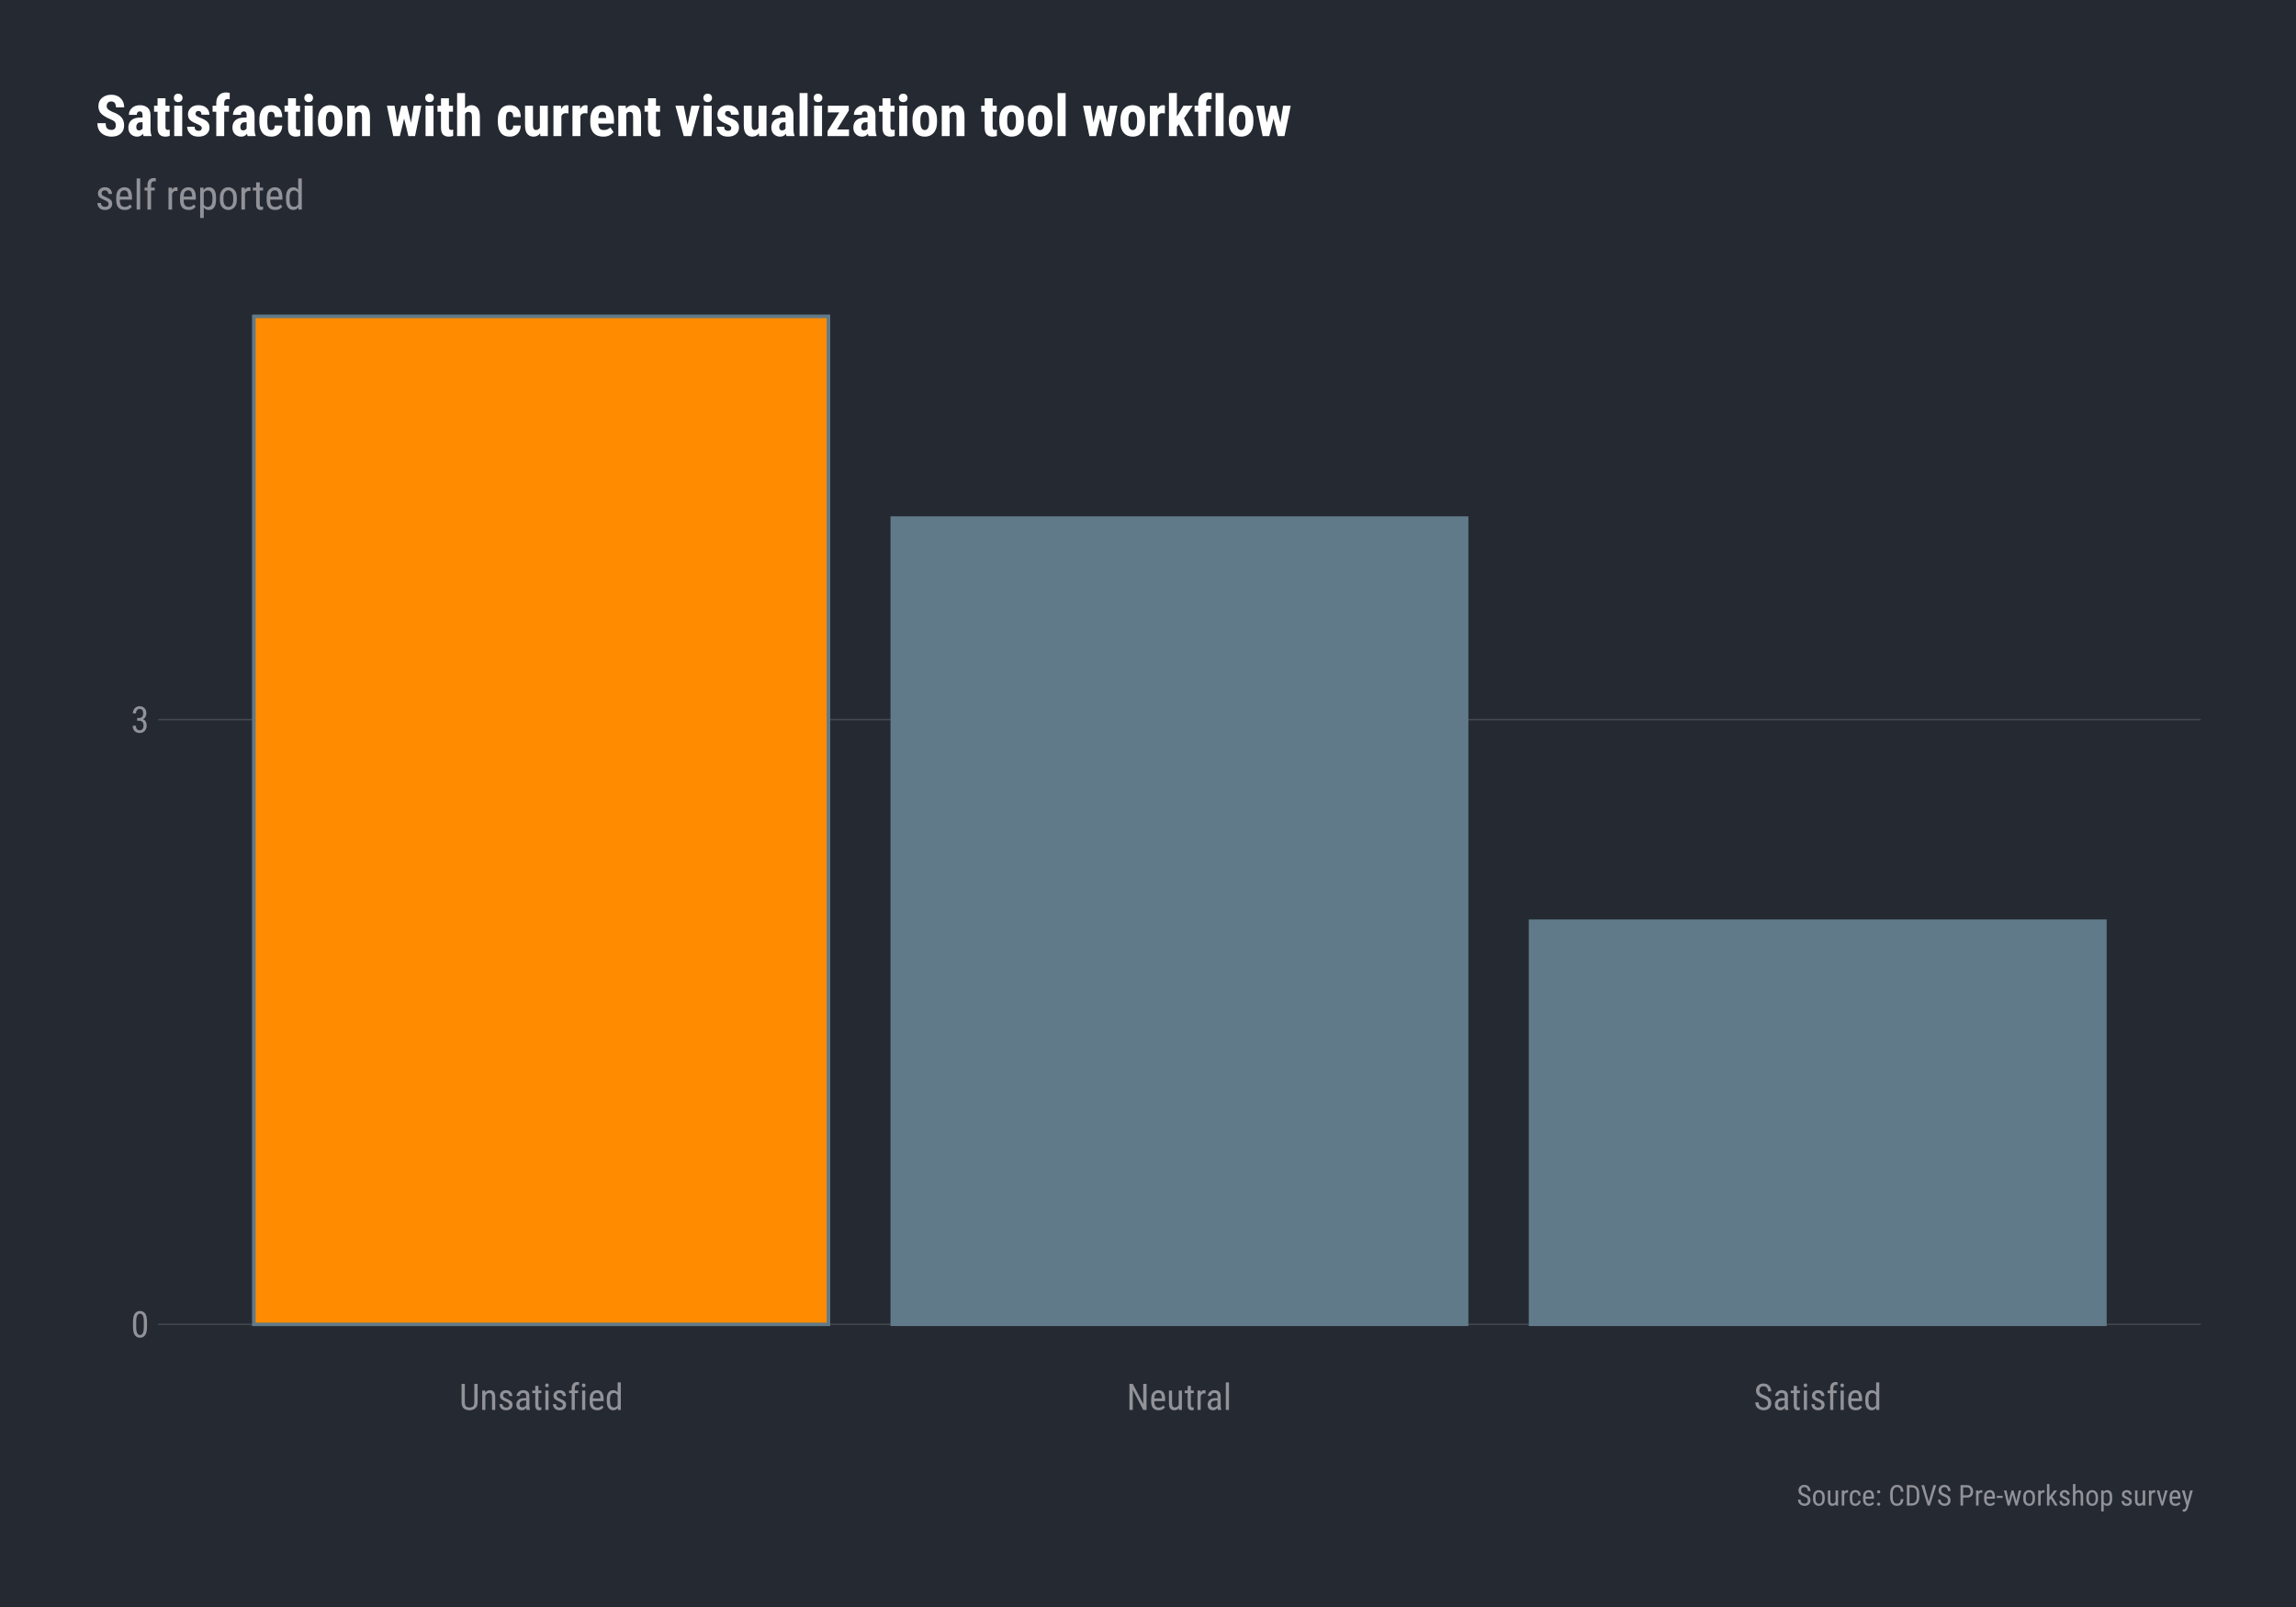
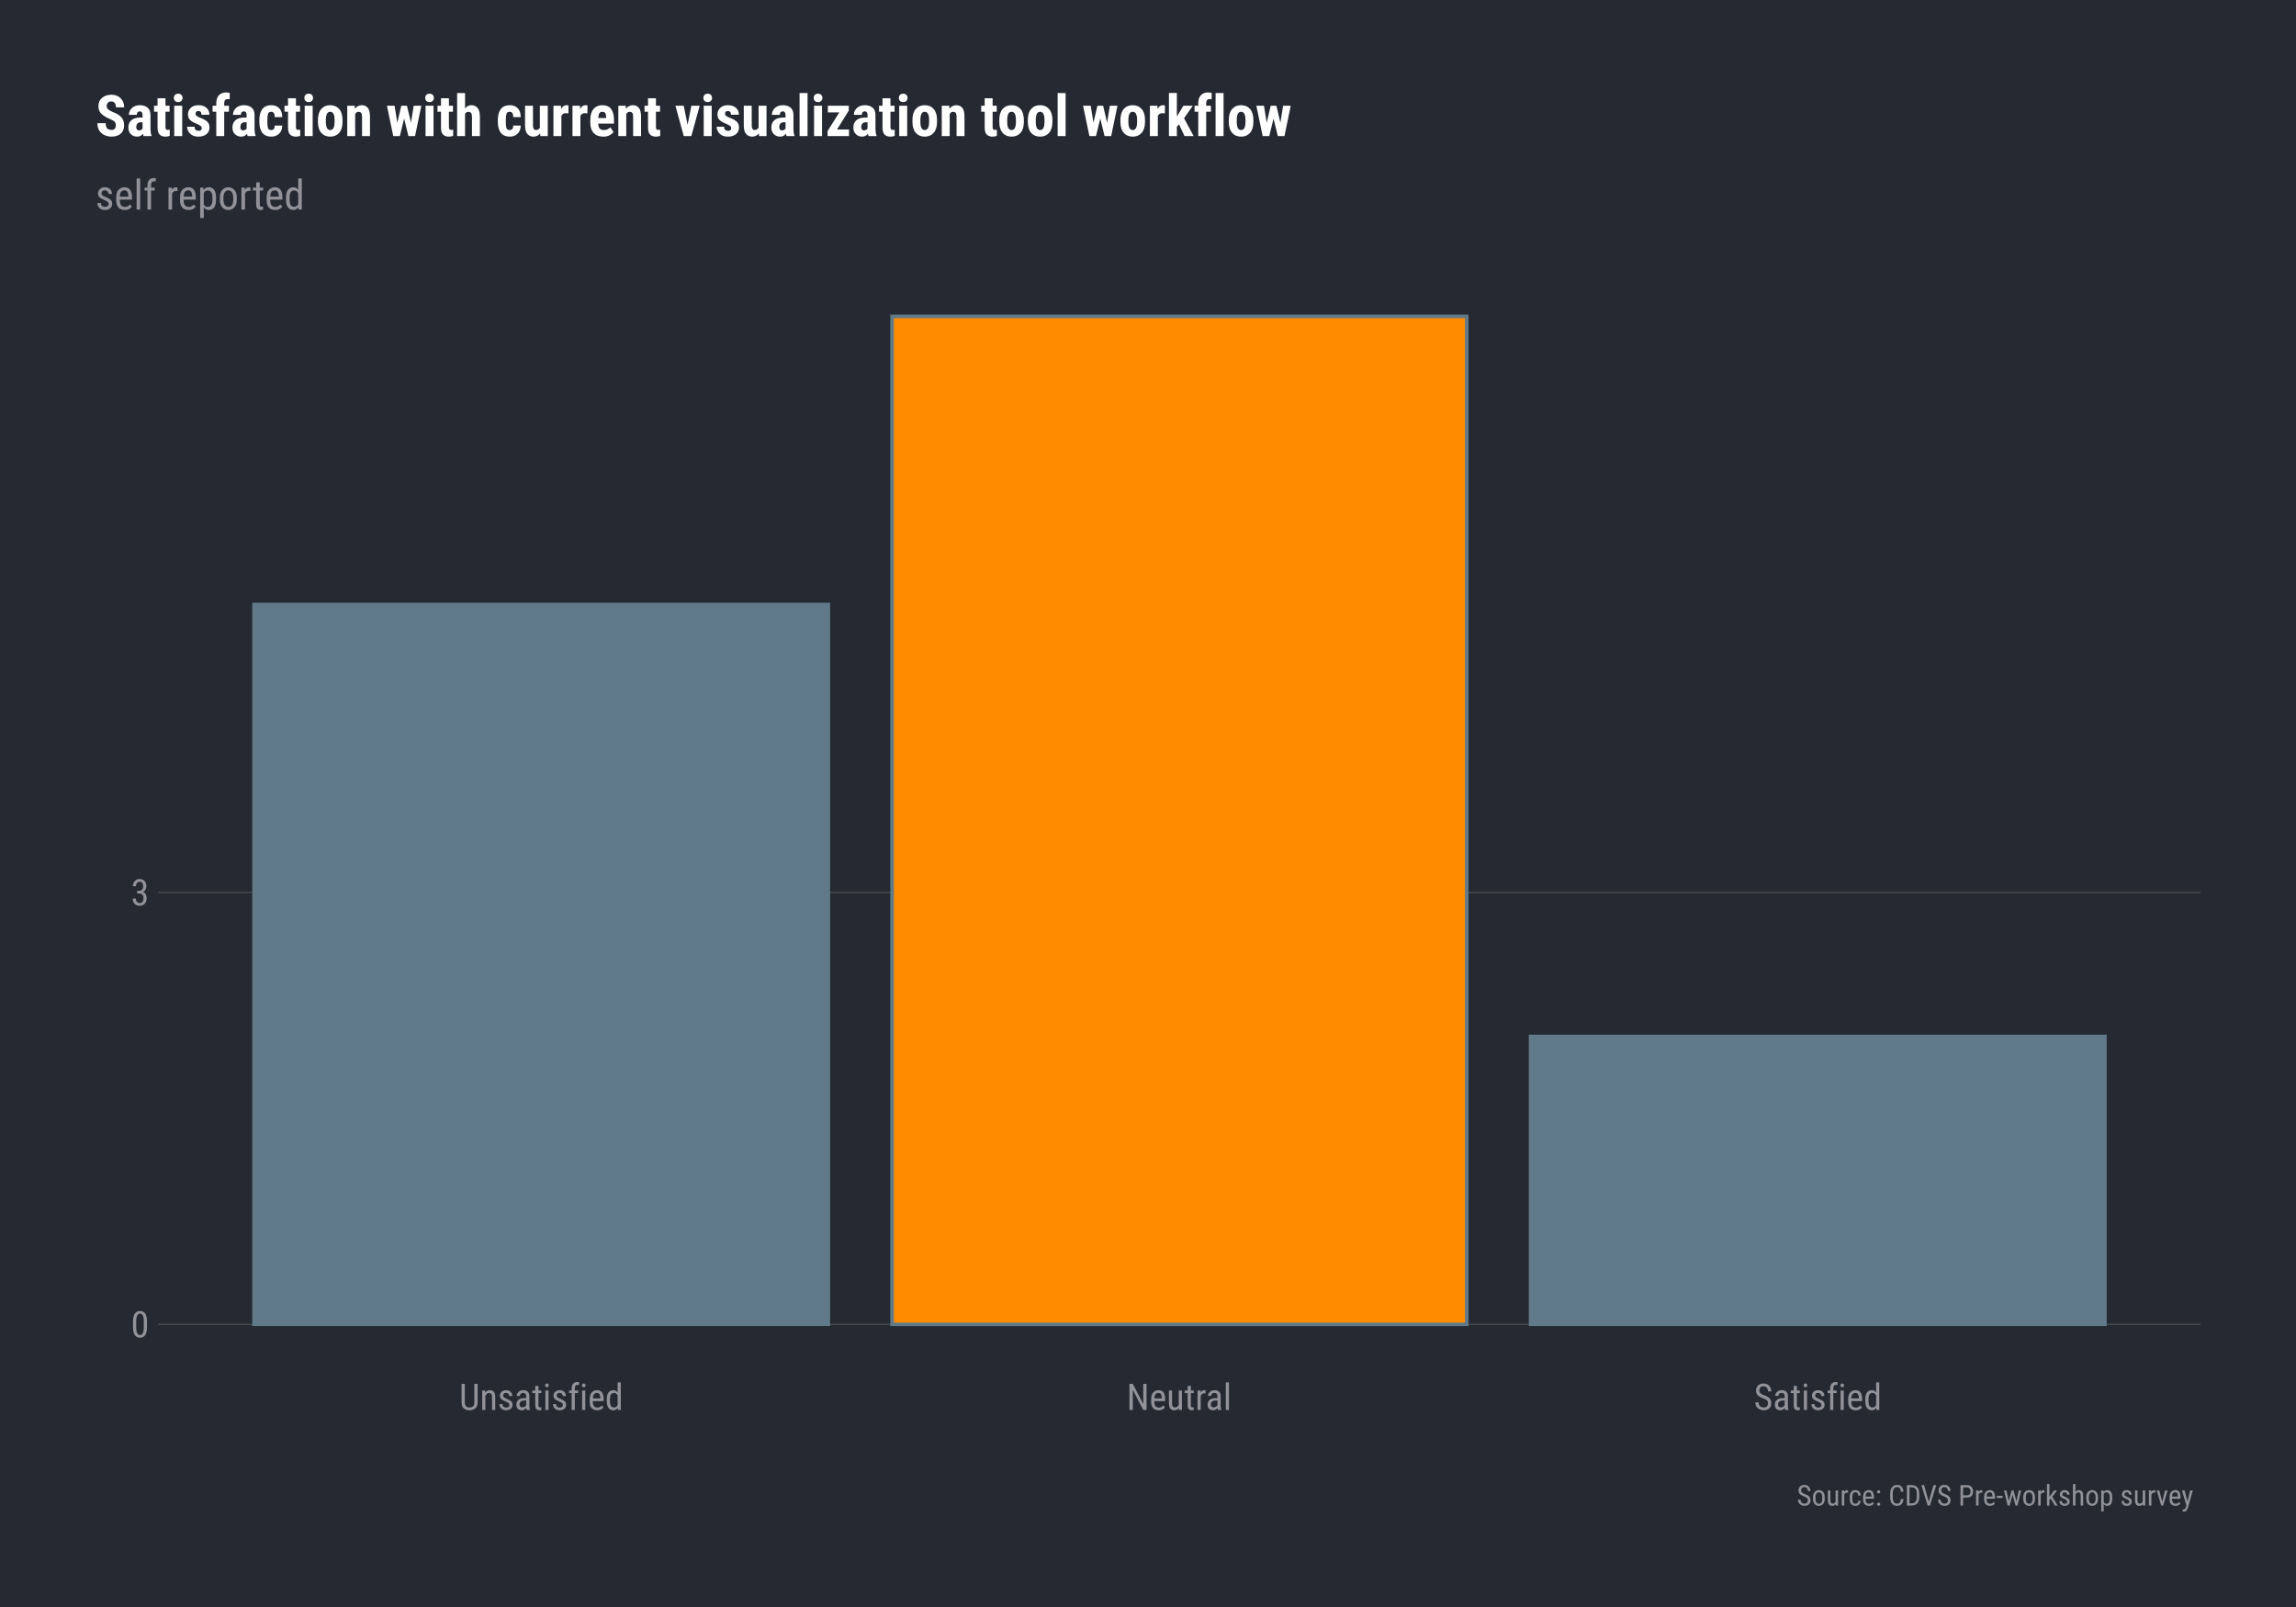
<svg xmlns="http://www.w3.org/2000/svg" viewBox="0 0 720.00 504.00">
  <defs>
    <style type="text/css">
    line, polyline, polygon, path, rect, circle {
      fill: none;
      stroke: #000000;
      stroke-linecap: round;
      stroke-linejoin: round;
      stroke-miterlimit: 10.00;
    }
  </style>
  </defs>
  <rect width="100%" height="100%" style="stroke: none; fill: #FFFFFF;" />
  <rect x="0" y="0.00" width="720.00" height="504.00" style="stroke-width: 1.12; stroke: #252A32; fill: #252A32;" />
  <defs>
    <clipPath id="cpNDkuNjF8NjkwLjExfDQzMS4xNXw4My40NQ==">
      <rect x="49.61" y="83.45" width="640.50" height="347.71" />
    </clipPath>
  </defs>
  <rect x="49.61" y="83.45" width="640.50" height="347.71" style="stroke-width: 1.12; stroke: #252A32; fill: #252A32;" clip-path="url(#cpNDkuNjF8NjkwLjExfDQzMS4xNXw4My40NQ==)" />
  <polyline points="49.61,415.35 690.11,415.35 " style="stroke-width: 0.43; stroke: #464950; stroke-linecap: butt;" clip-path="url(#cpNDkuNjF8NjkwLjExfDQzMS4xNXw4My40NQ==)" />
-   <polyline points="49.61,225.69 690.11,225.69 " style="stroke-width: 0.43; stroke: #464950; stroke-linecap: butt;" clip-path="url(#cpNDkuNjF8NjkwLjExfDQzMS4xNXw4My40NQ==)" />
-   <rect x="79.64" y="99.25" width="180.14" height="316.10" style="stroke-width: 1.07; stroke: #617A89; stroke-linecap: square; stroke-linejoin: miter; fill: #617A89;" clip-path="url(#cpNDkuNjF8NjkwLjExfDQzMS4xNXw4My40NQ==)" />
-   <rect x="279.79" y="162.47" width="180.14" height="252.88" style="stroke-width: 1.07; stroke: #617A89; stroke-linecap: square; stroke-linejoin: miter; fill: #617A89;" clip-path="url(#cpNDkuNjF8NjkwLjExfDQzMS4xNXw4My40NQ==)" />
-   <rect x="479.95" y="288.91" width="180.14" height="126.44" style="stroke-width: 1.07; stroke: #617A89; stroke-linecap: square; stroke-linejoin: miter; fill: #617A89;" clip-path="url(#cpNDkuNjF8NjkwLjExfDQzMS4xNXw4My40NQ==)" />
-   <rect x="79.64" y="99.25" width="180.14" height="316.10" style="stroke-width: 1.07; stroke: #617A89; stroke-linecap: square; stroke-linejoin: miter; fill: #FF8C00;" clip-path="url(#cpNDkuNjF8NjkwLjExfDQzMS4xNXw4My40NQ==)" />
+   <polyline points="49.61,279.88 690.11,279.88 " style="stroke-width: 0.43; stroke: #464950; stroke-linecap: butt;" clip-path="url(#cpNDkuNjF8NjkwLjExfDQzMS4xNXw4My40NQ==)" />
+   <rect x="79.64" y="189.57" width="180.14" height="225.78" style="stroke-width: 1.07; stroke: #617A89; stroke-linecap: square; stroke-linejoin: miter; fill: #617A89;" clip-path="url(#cpNDkuNjF8NjkwLjExfDQzMS4xNXw4My40NQ==)" />
+   <rect x="279.79" y="99.25" width="180.14" height="316.10" style="stroke-width: 1.07; stroke: #617A89; stroke-linecap: square; stroke-linejoin: miter; fill: #617A89;" clip-path="url(#cpNDkuNjF8NjkwLjExfDQzMS4xNXw4My40NQ==)" />
+   <rect x="479.95" y="325.04" width="180.14" height="90.31" style="stroke-width: 1.07; stroke: #617A89; stroke-linecap: square; stroke-linejoin: miter; fill: #617A89;" clip-path="url(#cpNDkuNjF8NjkwLjExfDQzMS4xNXw4My40NQ==)" />
+   <rect x="279.79" y="99.25" width="180.14" height="316.10" style="stroke-width: 1.07; stroke: #617A89; stroke-linecap: square; stroke-linejoin: miter; fill: #FF8C00;" clip-path="url(#cpNDkuNjF8NjkwLjExfDQzMS4xNXw4My40NQ==)" />
  <defs>
    <clipPath id="cpMC4wMHw3MjAuMDB8NTA0LjAwfDAuMDA=">
      <rect x="0.00" y="0.00" width="720.00" height="504.00" />
    </clipPath>
  </defs>
  <g clip-path="url(#cpMC4wMHw3MjAuMDB8NTA0LjAwfDAuMDA=)">
    <text x="41.07" y="419.44" style="font-size: 11.50px; fill: #929299; font-family: Roboto Condensed;" textLength="5.68px" lengthAdjust="spacingAndGlyphs">0</text>
  </g>
  <g clip-path="url(#cpMC4wMHw3MjAuMDB8NTA0LjAwfDAuMDA=)">
-     <text x="41.07" y="229.78" style="font-size: 11.50px; fill: #929299; font-family: Roboto Condensed;" textLength="5.68px" lengthAdjust="spacingAndGlyphs">3</text>
+     <text x="41.07" y="283.97" style="font-size: 11.50px; fill: #929299; font-family: Roboto Condensed;" textLength="5.68px" lengthAdjust="spacingAndGlyphs">3</text>
  </g>
  <g clip-path="url(#cpMC4wMHw3MjAuMDB8NTA0LjAwfDAuMDA=)">
    <text x="144.01" y="442.19" style="font-size: 11.50px; fill: #929299; font-family: Roboto Condensed;" textLength="51.40px" lengthAdjust="spacingAndGlyphs">Unsatisfied</text>
  </g>
  <g clip-path="url(#cpMC4wMHw3MjAuMDB8NTA0LjAwfDAuMDA=)">
    <text x="353.31" y="442.19" style="font-size: 11.50px; fill: #929299; font-family: Roboto Condensed;" textLength="33.10px" lengthAdjust="spacingAndGlyphs">Neutral</text>
  </g>
  <g clip-path="url(#cpMC4wMHw3MjAuMDB8NTA0LjAwfDAuMDA=)">
    <text x="549.97" y="442.19" style="font-size: 11.50px; fill: #929299; font-family: Roboto Condensed;" textLength="40.10px" lengthAdjust="spacingAndGlyphs">Satisfied</text>
  </g>
  <g clip-path="url(#cpMC4wMHw3MjAuMDB8NTA0LjAwfDAuMDA=)">
    <text x="29.89" y="65.73" style="font-size: 13.00px; fill: #929299; font-family: Roboto Condensed;" textLength="65.39px" lengthAdjust="spacingAndGlyphs">self reported</text>
  </g>
  <g clip-path="url(#cpMC4wMHw3MjAuMDB8NTA0LjAwfDAuMDA=)">
    <text x="29.89" y="42.68" style="font-size: 18.00px; font-weight: bold; fill: #FFFFFF; font-family: Roboto Condensed;" textLength="375.47px" lengthAdjust="spacingAndGlyphs">Satisfaction with current visualization tool workflow</text>
  </g>
  <g clip-path="url(#cpMC4wMHw3MjAuMDB8NTA0LjAwfDAuMDA=)">
    <text x="563.45" y="472.19" style="font-size: 9.00px; fill: #929299; font-family: Roboto Condensed;" textLength="126.66px" lengthAdjust="spacingAndGlyphs">Source:  CDVS Pre-workshop survey</text>
  </g>
</svg>
